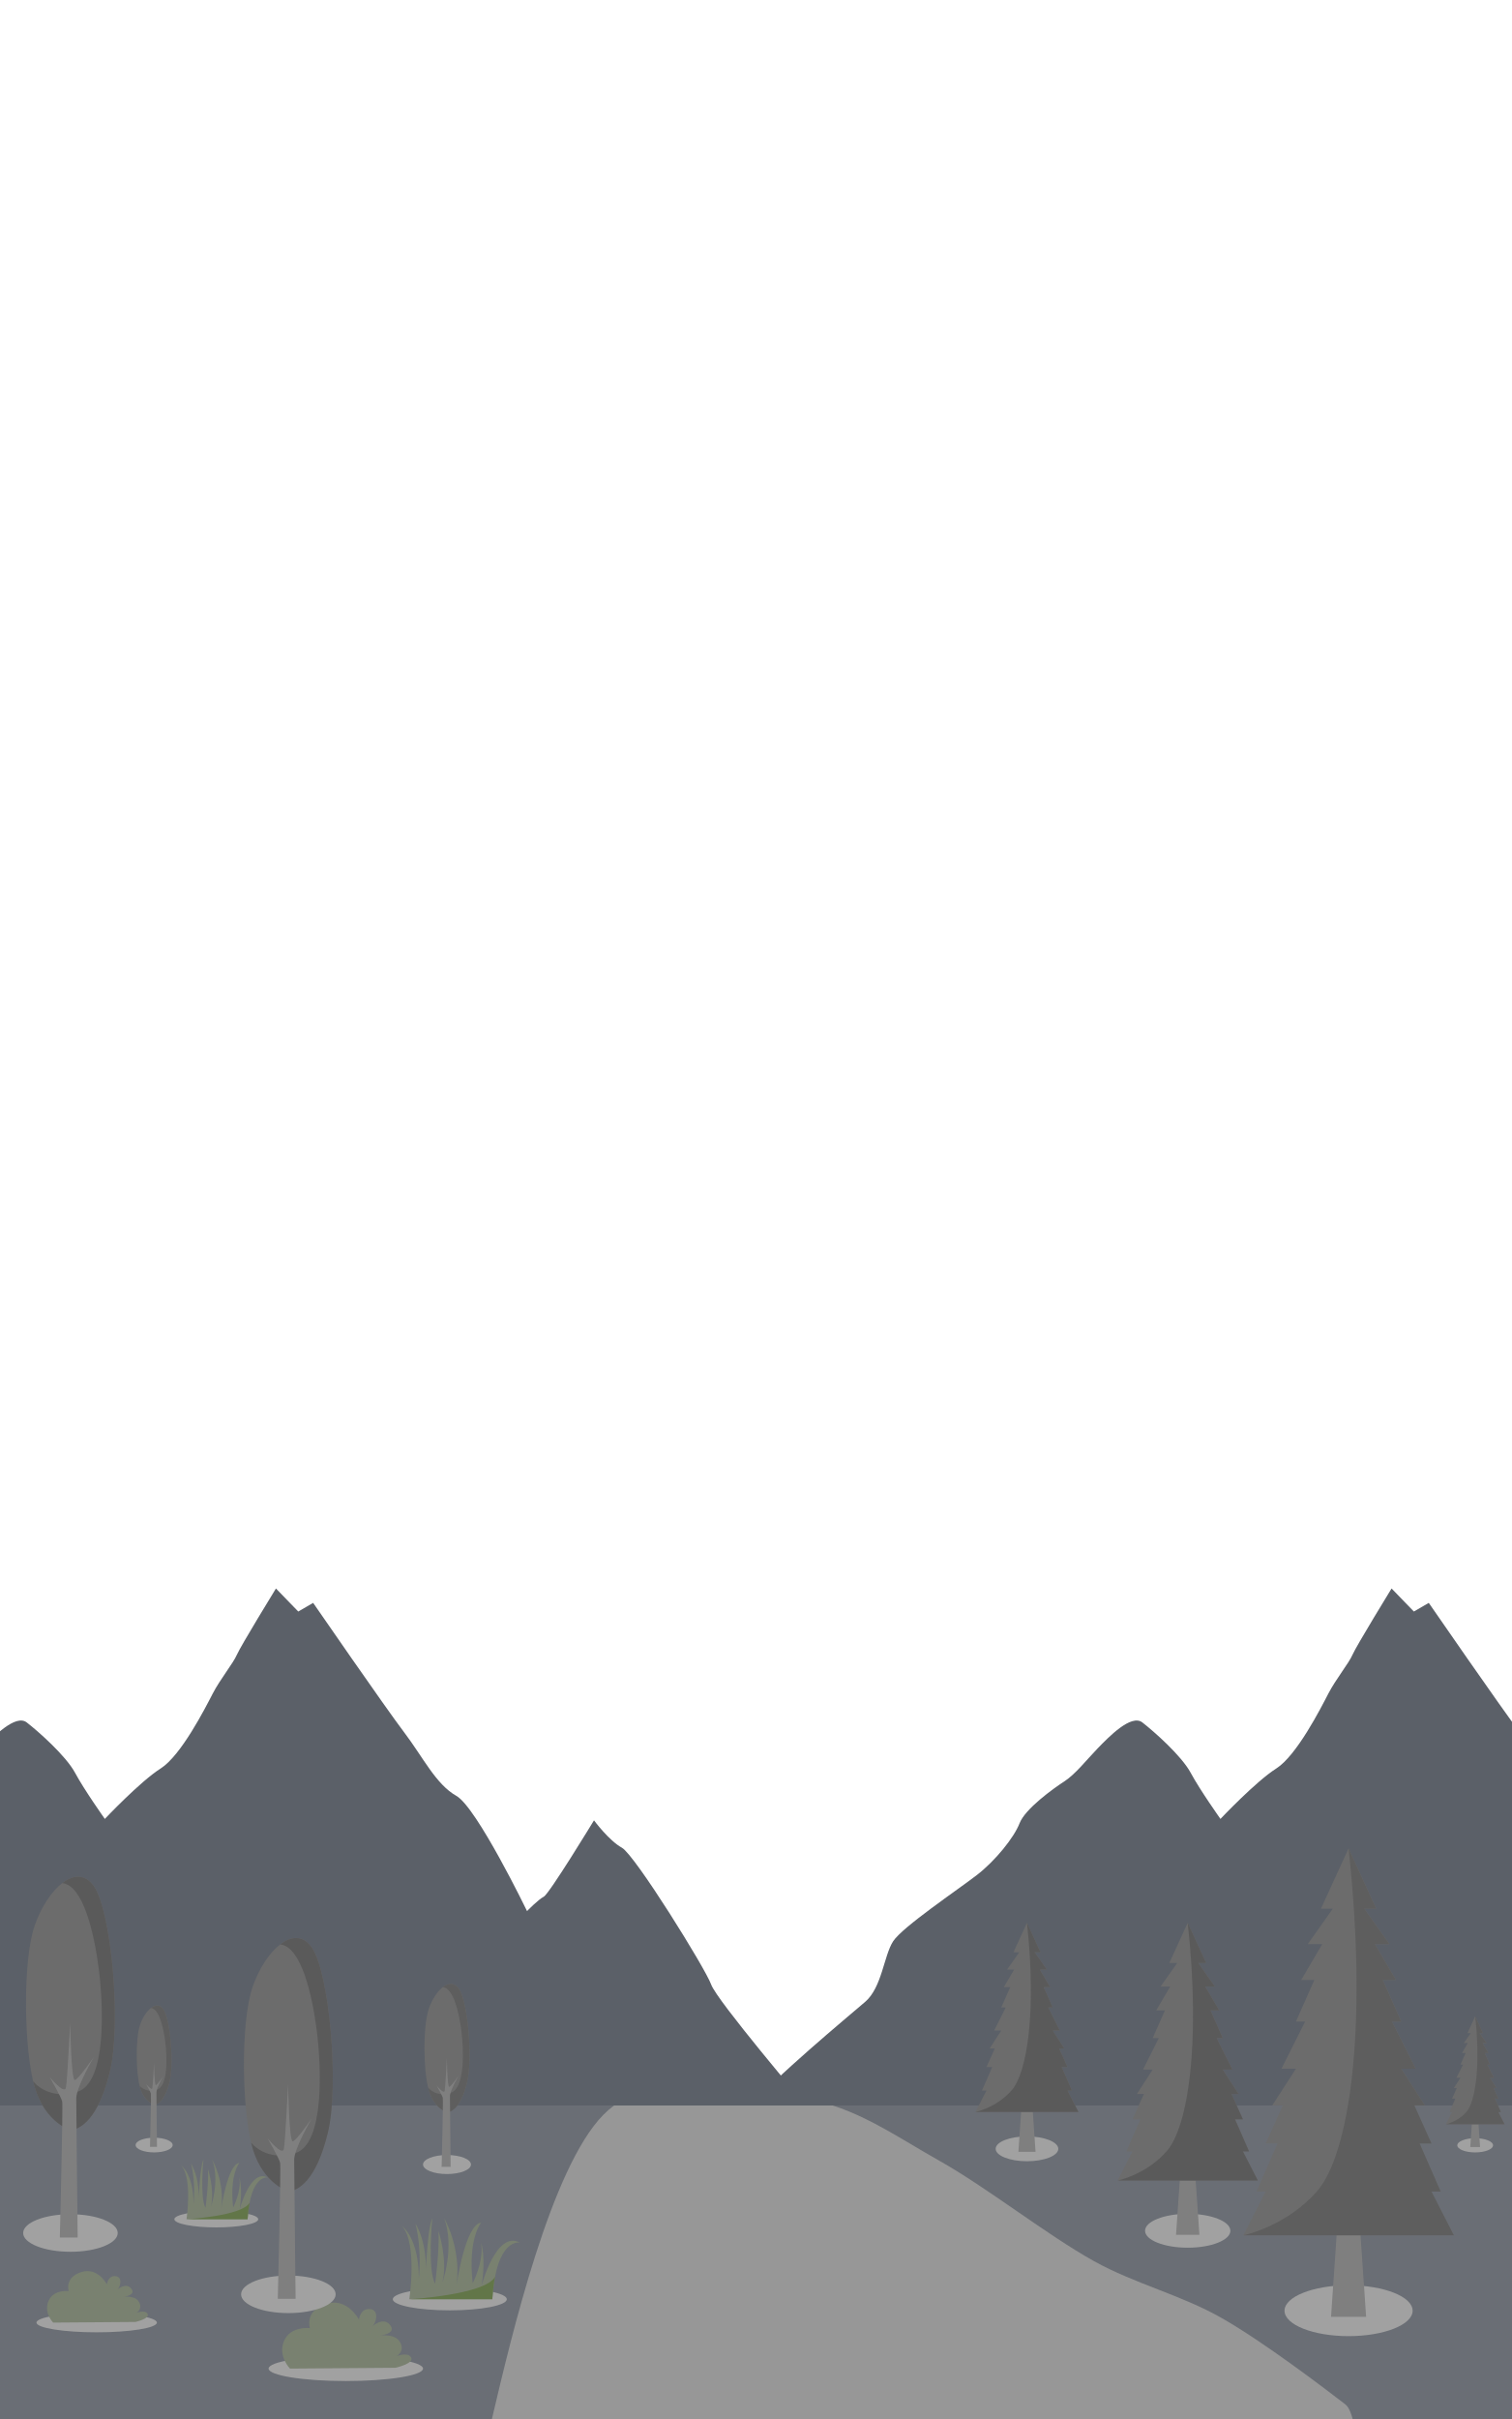
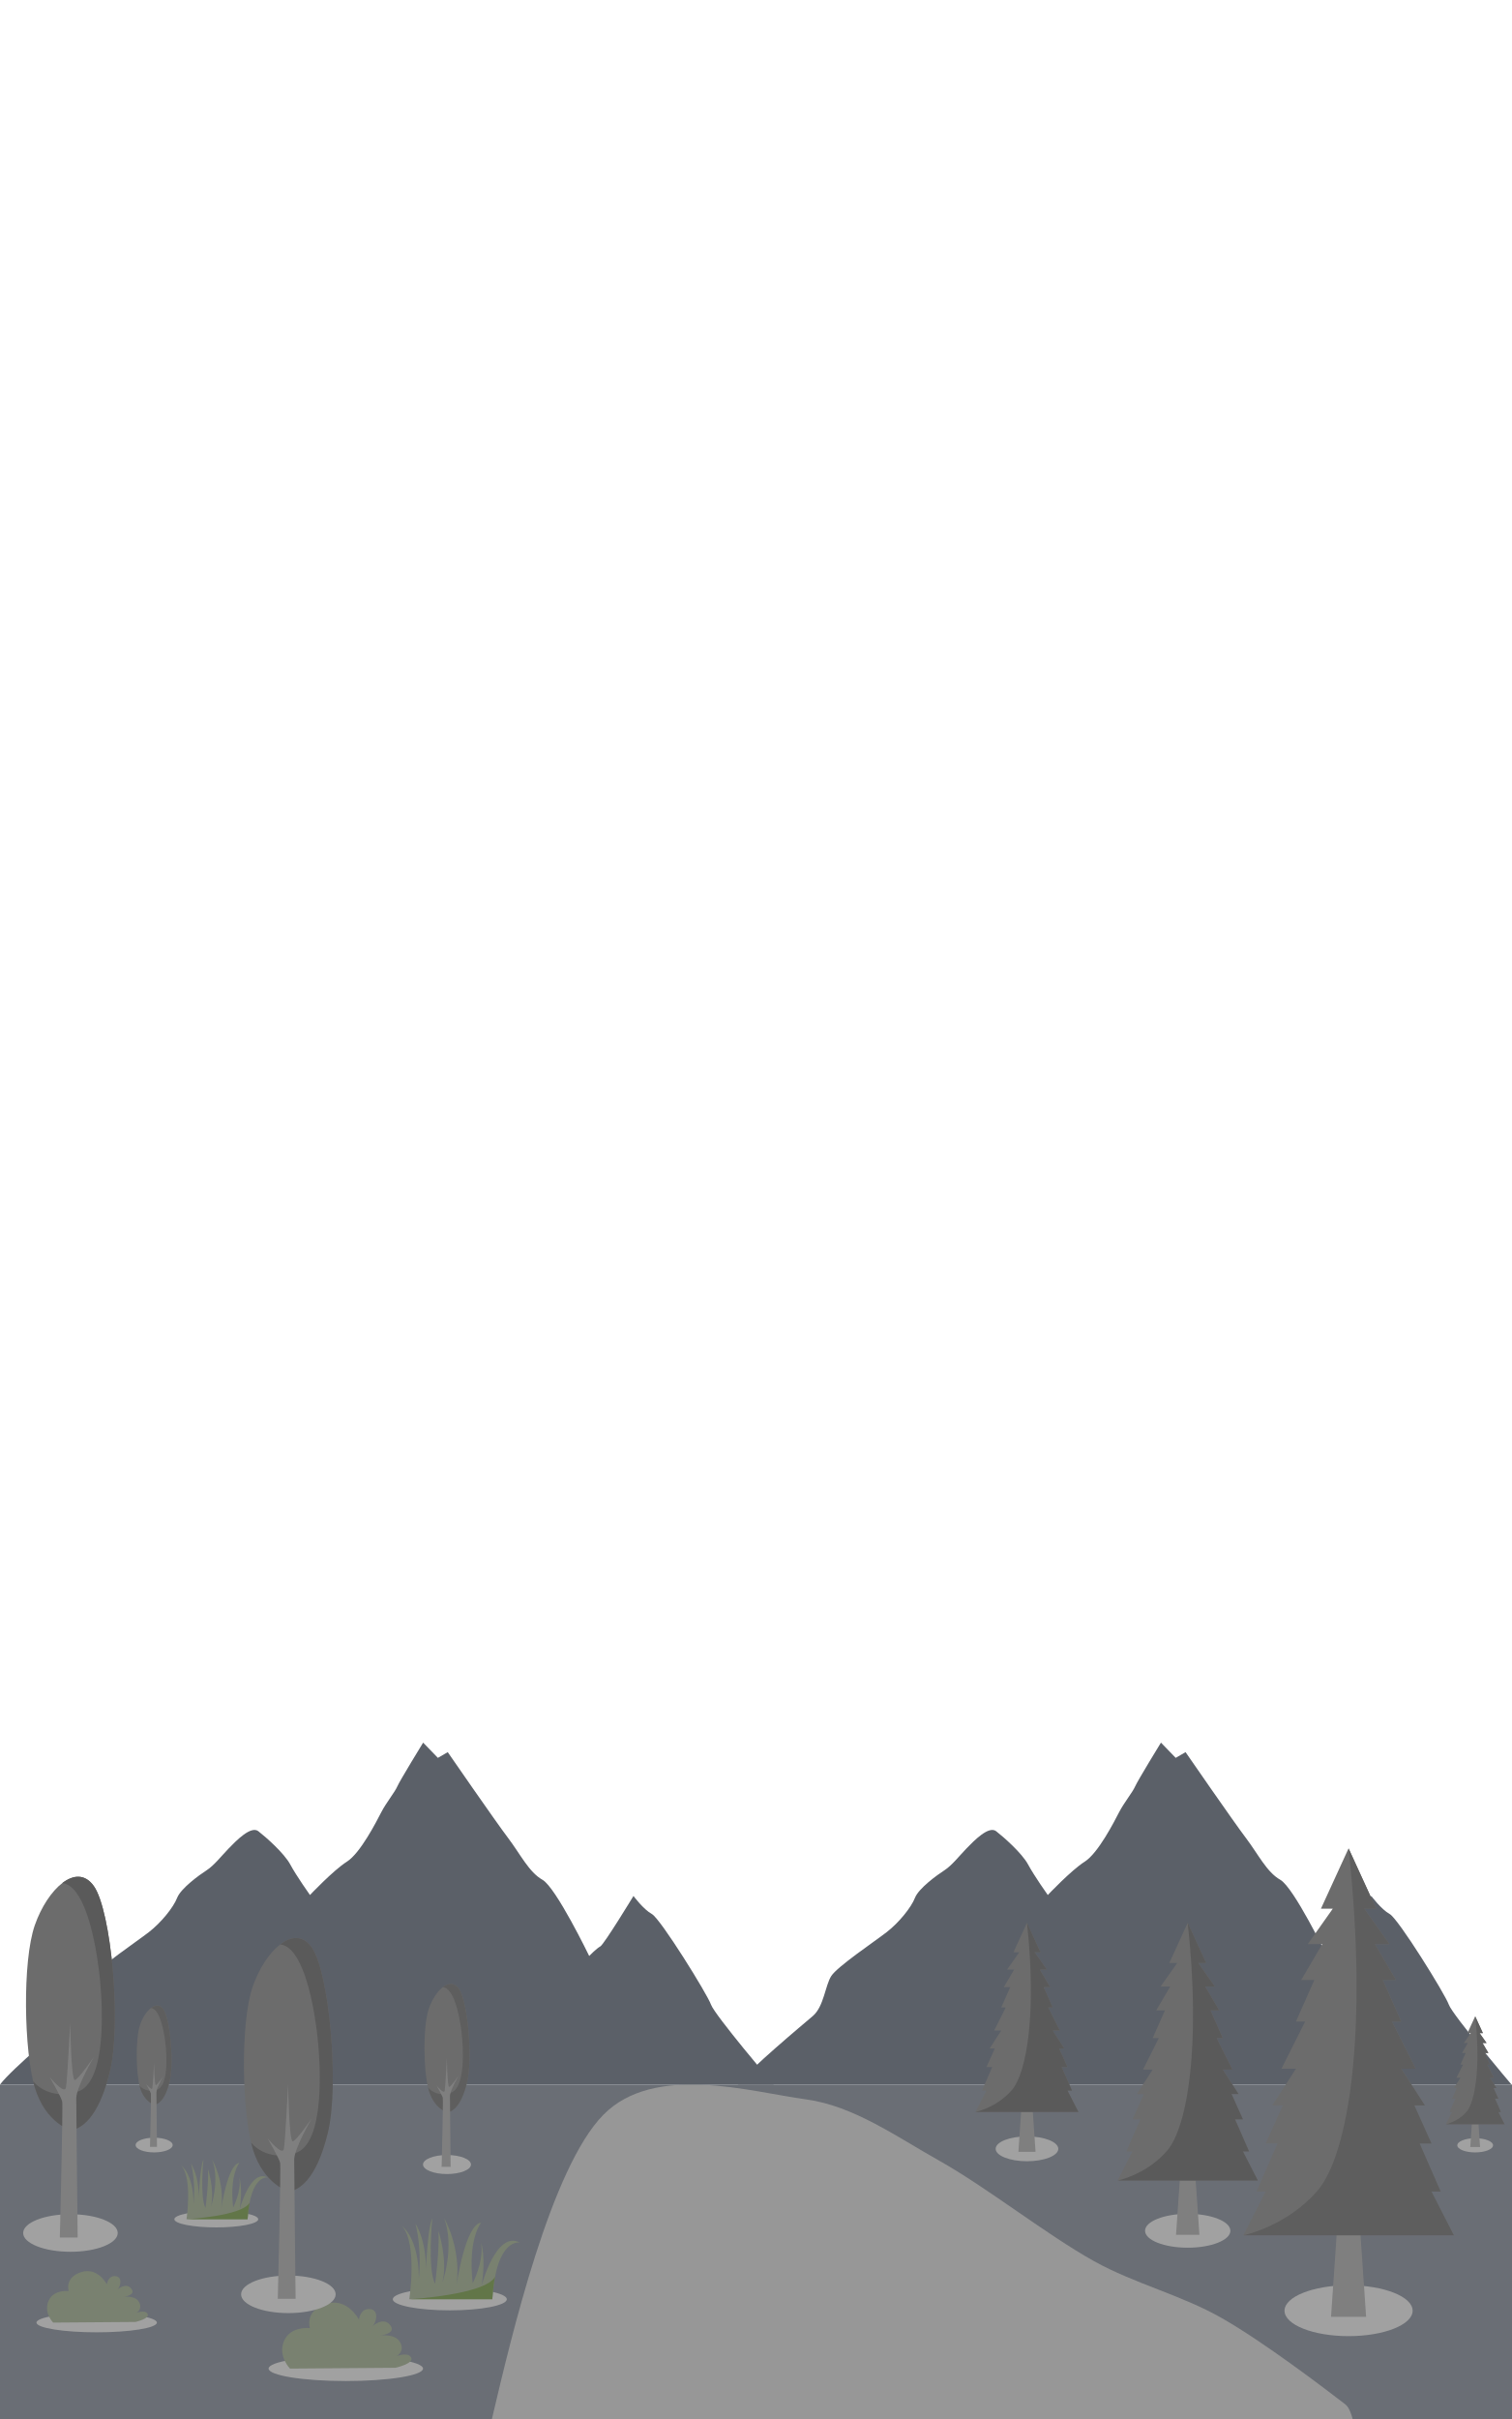
<svg xmlns="http://www.w3.org/2000/svg" width="100%" height="100%" viewBox="0 0 800 1280" version="1.1" xml:space="preserve" style="fill-rule:evenodd;clip-rule:evenodd;stroke-linejoin:round;stroke-miterlimit:2;">
  <g id="night" transform="matrix(0.725811,0,0,0.725811,-10.3839,-488.076)">
    <rect x="0" y="2192.18" width="1125" height="243.822" style="fill:rgb(106,110,117);" />
    <g transform="matrix(1,0,0,1.16145,-16.79,-393.291)">
      <path d="M389.797,2436C404.142,2383.51 432.831,2278.52 471.034,2245.09C508.235,2212.53 578.19,2230.61 619.019,2235.4C653.559,2239.46 684.699,2258.72 716.006,2273.86C750.954,2290.77 794.377,2320.38 828.704,2336.84C858.73,2351.24 892.076,2357.97 921.972,2372.63C952.544,2387.63 996.223,2416.26 1012.14,2426.82C1015.09,2428.78 1016.67,2433.59 1017.47,2436" style="fill:rgb(151,151,151);" />
    </g>
-     <g>
+     <g transform="matrix(0.661352,0,0,0.661352,180.322,732.273)">
      <g transform="matrix(3,0,0,3,-251.024,1830.52)">
        <path d="M0,125.644L284.361,125.644C284.361,125.644 262.661,100.095 261.307,96.246C259.949,92.396 242.771,64.748 239.606,62.998C236.44,61.248 232.825,56.348 232.825,56.348C232.825,56.348 221.974,74.198 220.619,74.897C219.262,75.596 216.55,78.396 216.55,78.396C216.55,78.396 204.344,53.198 199.371,50.398C194.398,47.598 191.231,40.948 186.711,34.998C182.189,29.049 164.56,3.5 164.56,3.5L160.941,5.6L155.517,0C155.517,0 146.927,14 146.023,16.1C145.12,18.2 141.954,22.049 140.147,25.549C138.338,29.049 132.46,40.599 127.487,43.748C122.515,46.898 113.926,55.998 113.926,55.998C113.926,55.998 108.953,48.998 106.692,44.798C104.433,40.598 97.65,34.65 94.938,32.549C92.227,30.449 86.8,36.049 84.087,38.849C81.375,41.649 78.663,45.148 75.951,46.898C73.238,48.648 66.457,53.547 65.1,57.047C63.745,60.547 59.224,66.147 54.702,69.647C50.182,73.147 36.618,82.246 34.357,85.746C32.097,89.246 31.646,96.945 27.576,100.445C23.509,103.945 4.521,119.695 0,125.644" style="fill:rgb(91,96,104);fill-rule:nonzero;" />
      </g>
      <g transform="matrix(3,0,0,3,562.5,1830.52)">
        <path d="M0,125.644L284.361,125.644C284.361,125.644 262.661,100.095 261.307,96.246C259.949,92.396 242.771,64.748 239.606,62.998C236.44,61.248 232.825,56.348 232.825,56.348C232.825,56.348 221.974,74.198 220.619,74.897C219.262,75.596 216.55,78.396 216.55,78.396C216.55,78.396 204.344,53.198 199.371,50.398C194.398,47.598 191.231,40.948 186.711,34.998C182.189,29.049 164.56,3.5 164.56,3.5L160.941,5.6L155.517,0C155.517,0 146.927,14 146.023,16.1C145.12,18.2 141.954,22.049 140.147,25.549C138.338,29.049 132.46,40.599 127.487,43.748C122.515,46.898 113.926,55.998 113.926,55.998C113.926,55.998 108.953,48.998 106.692,44.798C104.433,40.598 97.65,34.65 94.938,32.549C92.227,30.449 86.8,36.049 84.087,38.849C81.375,41.649 78.663,45.148 75.951,46.898C73.238,48.648 66.457,53.547 65.1,57.047C63.745,60.547 59.224,66.147 54.702,69.647C50.182,73.147 36.618,82.246 34.357,85.746C32.097,89.246 31.646,96.945 27.576,100.445C23.509,103.945 4.521,119.695 0,125.644" style="fill:rgb(91,96,104);fill-rule:nonzero;" />
      </g>
    </g>
    <g transform="matrix(1,0,0,1,0,1)">
      <g id="tree3" transform="matrix(0.241691,0,0,0.241691,611.345,2139.54)">
        <g transform="matrix(0,-3,-3,0,628.265,313.028)">
          <path d="M-31.49,-31.49C-38.393,-31.49 -43.99,-17.391 -43.99,0.001C-43.99,17.392 -38.393,31.49 -31.49,31.49C-24.587,31.49 -18.99,17.392 -18.99,0.001C-18.99,-17.391 -24.587,-31.49 -31.49,-31.49" style="fill:rgb(161,161,161);fill-rule:nonzero;" />
        </g>
        <g transform="matrix(3,0,0,3,637.67,416.514)">
          <path d="M0,-80.113L-3.138,-79.707L-6.272,-80.113L-11.76,0L5.488,0L0,-80.113Z" style="fill:rgb(127,127,127);fill-rule:nonzero;" />
        </g>
        <g transform="matrix(3,0,0,3,750.527,-209.803)">
          <path d="M0,147.203L4.527,147.203L-5.821,123.564L0,123.564L-8.411,104.869L-3.235,104.869L-14.878,86.817L-7.763,86.817L-19.406,63.607L-14.878,63.607L-23.935,43.192L-17.466,43.192L-27.817,25.57L-20.699,25.57L-32.99,8.165L-27.17,8.165L-40.754,-21.492L-54.339,8.165L-48.518,8.165L-60.808,25.57L-53.693,25.57L-64.043,43.192L-57.573,43.192L-66.63,63.607L-62.103,63.607L-73.746,86.817L-66.63,86.817L-78.275,104.869L-73.1,104.869L-81.51,123.564L-75.687,123.564L-86.038,147.203L-81.51,147.203L-92.506,168.695L10.998,168.695L0,147.203Z" style="fill:rgb(108,108,108);fill-rule:nonzero;" />
        </g>
        <g transform="matrix(3,0,0,3,783.521,-274.278)">
          <path d="M0,190.187L-10.998,168.695L-6.471,168.695L-16.819,145.056L-10.998,145.056L-19.409,126.361L-14.233,126.361L-25.876,108.309L-18.761,108.309L-30.404,85.099L-25.876,85.099L-34.933,64.684L-28.464,64.684L-38.815,47.062L-31.697,47.062L-43.988,29.657L-38.168,29.657L-51.752,0C-41.968,90.241 -51.755,150.557 -67.036,168.259C-82.317,185.961 -103.504,190.187 -103.504,190.187L0,190.187Z" style="fill:rgb(90,90,90);fill-rule:nonzero;" />
        </g>
      </g>
      <g id="tree2" transform="matrix(0.329327,0,0,0.329327,673.505,2163.57)">
        <g transform="matrix(0,-3,-3,0,628.265,313.028)">
          <path d="M-31.49,-31.49C-38.393,-31.49 -43.99,-17.391 -43.99,0.001C-43.99,17.392 -38.393,31.49 -31.49,31.49C-24.587,31.49 -18.99,17.392 -18.99,0.001C-18.99,-17.391 -24.587,-31.49 -31.49,-31.49" style="fill:rgb(161,161,161);fill-rule:nonzero;" />
        </g>
        <g transform="matrix(3,0,0,3,637.67,416.514)">
          <path d="M0,-80.113L-3.138,-79.707L-6.272,-80.113L-11.76,0L5.488,0L0,-80.113Z" style="fill:rgb(127,127,127);fill-rule:nonzero;" />
        </g>
        <g transform="matrix(3,0,0,3,750.527,-209.803)">
          <path d="M0,147.203L4.527,147.203L-5.821,123.564L0,123.564L-8.411,104.869L-3.235,104.869L-14.878,86.817L-7.763,86.817L-19.406,63.607L-14.878,63.607L-23.935,43.192L-17.466,43.192L-27.817,25.57L-20.699,25.57L-32.99,8.165L-27.17,8.165L-40.754,-21.492L-54.339,8.165L-48.518,8.165L-60.808,25.57L-53.693,25.57L-64.043,43.192L-57.573,43.192L-66.63,63.607L-62.103,63.607L-73.746,86.817L-66.63,86.817L-78.275,104.869L-73.1,104.869L-81.51,123.564L-75.687,123.564L-86.038,147.203L-81.51,147.203L-92.506,168.695L10.998,168.695L0,147.203Z" style="fill:rgb(108,108,108);fill-rule:nonzero;" />
        </g>
        <g transform="matrix(3,0,0,3,783.521,-274.278)">
          <path d="M0,190.187L-10.998,168.695L-6.471,168.695L-16.819,145.056L-10.998,145.056L-19.409,126.361L-14.233,126.361L-25.876,108.309L-18.761,108.309L-30.404,85.099L-25.876,85.099L-34.933,64.684L-28.464,64.684L-38.815,47.062L-31.697,47.062L-43.988,29.657L-38.168,29.657L-51.752,0C-41.968,90.241 -51.755,150.557 -67.036,168.259C-82.317,185.961 -103.504,190.187 -103.504,190.187L0,190.187Z" style="fill:rgb(90,90,90);fill-rule:nonzero;" />
        </g>
      </g>
      <g id="tree1" transform="matrix(0.494391,0,0,0.494391,687.093,2154.59)">
        <g transform="matrix(0,-3,-3,0,628.265,313.028)">
          <path d="M-31.49,-31.49C-38.393,-31.49 -43.99,-17.391 -43.99,0.001C-43.99,17.392 -38.393,31.49 -31.49,31.49C-24.587,31.49 -18.99,17.392 -18.99,0.001C-18.99,-17.391 -24.587,-31.49 -31.49,-31.49" style="fill:rgb(161,161,161);fill-rule:nonzero;" />
        </g>
        <g transform="matrix(3,0,0,3,637.67,416.514)">
          <path d="M0,-80.113L-3.138,-79.707L-6.272,-80.113L-11.76,0L5.488,0L0,-80.113Z" style="fill:rgb(127,127,127);fill-rule:nonzero;" />
        </g>
        <g transform="matrix(3,0,0,3,750.527,-209.803)">
          <path d="M0,147.203L4.527,147.203L-5.821,123.564L0,123.564L-8.411,104.869L-3.235,104.869L-14.878,86.817L-7.763,86.817L-19.406,63.607L-14.878,63.607L-23.935,43.192L-17.466,43.192L-27.817,25.57L-20.699,25.57L-32.99,8.165L-27.17,8.165L-40.754,-21.492L-54.339,8.165L-48.518,8.165L-60.808,25.57L-53.693,25.57L-64.043,43.192L-57.573,43.192L-66.63,63.607L-62.103,63.607L-73.746,86.817L-66.63,86.817L-78.275,104.869L-73.1,104.869L-81.51,123.564L-75.687,123.564L-86.038,147.203L-81.51,147.203L-92.506,168.695L10.998,168.695L0,147.203Z" style="fill:rgb(108,108,108);fill-rule:nonzero;" />
        </g>
        <g transform="matrix(3,0,0,3,783.521,-274.278)">
          <path d="M0,190.187L-10.998,168.695L-6.471,168.695L-16.819,145.056L-10.998,145.056L-19.409,126.361L-14.233,126.361L-25.876,108.309L-18.761,108.309L-30.404,85.099L-25.876,85.099L-34.933,64.684L-28.464,64.684L-38.815,47.062L-31.697,47.062L-43.988,29.657L-38.168,29.657L-51.752,0C-41.968,90.241 -51.755,150.557 -67.036,168.259C-82.317,185.961 -103.504,190.187 -103.504,190.187L0,190.187Z" style="fill:rgb(94,94,94);fill-rule:nonzero;" />
        </g>
      </g>
      <g id="tree11" transform="matrix(0.137969,0,0,0.137969,1003.34,2179.25)">
        <g transform="matrix(0,-3,-3,0,628.265,313.028)">
          <path d="M-31.49,-31.49C-38.393,-31.49 -43.99,-17.391 -43.99,0.001C-43.99,17.392 -38.393,31.49 -31.49,31.49C-24.587,31.49 -18.99,17.392 -18.99,0.001C-18.99,-17.391 -24.587,-31.49 -31.49,-31.49" style="fill:rgb(161,161,161);fill-rule:nonzero;" />
        </g>
        <g transform="matrix(3,0,0,3,637.67,416.514)">
          <path d="M0,-80.113L-3.138,-79.707L-6.272,-80.113L-11.76,0L5.488,0L0,-80.113Z" style="fill:rgb(127,127,127);fill-rule:nonzero;" />
        </g>
        <g transform="matrix(3,0,0,3,750.527,-209.803)">
          <path d="M0,147.203L4.527,147.203L-5.821,123.564L0,123.564L-8.411,104.869L-3.235,104.869L-14.878,86.817L-7.763,86.817L-19.406,63.607L-14.878,63.607L-23.935,43.192L-17.466,43.192L-27.817,25.57L-20.699,25.57L-32.99,8.165L-27.17,8.165L-40.754,-21.492L-54.339,8.165L-48.518,8.165L-60.808,25.57L-53.693,25.57L-64.043,43.192L-57.573,43.192L-66.63,63.607L-62.103,63.607L-73.746,86.817L-66.63,86.817L-78.275,104.869L-73.1,104.869L-81.51,123.564L-75.687,123.564L-86.038,147.203L-81.51,147.203L-92.506,168.695L10.998,168.695L0,147.203Z" style="fill:rgb(108,108,108);fill-rule:nonzero;" />
        </g>
        <g transform="matrix(3,0,0,3,783.521,-274.278)">
          <path d="M0,190.187L-10.998,168.695L-6.471,168.695L-16.819,145.056L-10.998,145.056L-19.409,126.361L-14.233,126.361L-25.876,108.309L-18.761,108.309L-30.404,85.099L-25.876,85.099L-34.933,64.684L-28.464,64.684L-38.815,47.062L-31.697,47.062L-43.988,29.657L-38.168,29.657L-51.752,0C-41.968,90.241 -51.755,150.557 -67.036,168.259C-82.317,185.961 -103.504,190.187 -103.504,190.187L0,190.187Z" style="fill:rgb(94,94,94);fill-rule:nonzero;" />
        </g>
      </g>
      <g transform="matrix(0.779784,0,0,0.779784,9.00772,511.705)">
        <g transform="matrix(0,-0.726453,-0.726453,0,97.2034,2320.02)">
          <path d="M-77.499,-77.499C-84.401,-77.499 -89.997,-42.803 -89.997,0C-89.997,42.801 -84.401,77.499 -77.499,77.499C-70.597,77.499 -65.001,42.801 -65.001,0C-65.001,-42.803 -70.597,-77.499 -77.499,-77.499" style="fill:rgb(161,161,161);fill-rule:nonzero;" />
        </g>
        <g transform="matrix(0.726453,0,0,0.726453,56.5145,2324.05)">
          <path d="M0,71.94C0,71.94 -12.504,59.436 -6.008,44.17C0.487,28.906 19.974,31.34 19.974,31.34C19.974,31.34 14.291,14.096 35.889,7.047C57.488,0 69.18,22.735 69.18,22.735C69.18,22.735 70.316,11.369 80.222,12.18C90.128,12.992 86.393,26.795 82.333,29.717C82.333,29.717 93.539,19.325 100.52,28.256C107.504,37.188 89.965,38.817 89.965,38.817C89.965,38.817 105.555,36.319 110.589,45.603C115.625,54.889 107.016,59.436 107.016,59.436C107.016,59.436 118.546,54.889 121.632,60.897C124.718,66.905 105.88,71.128 105.88,71.128L0,71.94Z" style="fill:rgb(121,129,112);fill-rule:nonzero;" />
        </g>
      </g>
      <g transform="matrix(1,0,0,1,0,-1)">
        <g transform="matrix(0,-0.726453,-0.726453,0,266.476,2342.95)">
          <path d="M-77.499,-77.499C-84.401,-77.499 -89.997,-42.803 -89.997,0C-89.997,42.801 -84.401,77.499 -77.499,77.499C-70.597,77.499 -65.001,42.801 -65.001,0C-65.001,-42.803 -70.597,-77.499 -77.499,-77.499" style="fill:rgb(161,161,161);fill-rule:nonzero;" />
        </g>
        <g transform="matrix(0.726453,0,0,0.726453,225.787,2346.99)">
          <path d="M0,71.94C0,71.94 -12.504,59.436 -6.008,44.17C0.487,28.906 19.974,31.34 19.974,31.34C19.974,31.34 14.291,14.096 35.889,7.047C57.488,0 69.18,22.735 69.18,22.735C69.18,22.735 70.316,11.369 80.222,12.18C90.128,12.992 86.393,26.795 82.333,29.717C82.333,29.717 93.539,19.325 100.52,28.256C107.504,37.188 89.965,38.817 89.965,38.817C89.965,38.817 105.555,36.319 110.589,45.603C115.625,54.889 107.016,59.436 107.016,59.436C107.016,59.436 118.546,54.889 121.632,60.897C124.718,66.905 105.88,71.128 105.88,71.128L0,71.94Z" style="fill:rgb(121,129,112);fill-rule:nonzero;" />
        </g>
      </g>
      <g transform="matrix(0.735646,0,0,0.735646,37.3918,592.974)">
        <g transform="matrix(0,-0.648001,-0.648001,0,183.02,2264.41)">
          <path d="M-64.158,-64.158C-71.061,-64.158 -76.658,-35.434 -76.658,0C-76.658,35.434 -71.061,64.158 -64.158,64.158C-57.255,64.158 -51.658,35.434 -51.658,0C-51.658,-35.434 -57.255,-64.158 -64.158,-64.158" style="fill:rgb(161,161,161);fill-rule:nonzero;" />
        </g>
        <g transform="matrix(0.648001,0,0,0.648001,153.502,2246.89)">
          <path d="M0,91.207C0,91.207 9.469,28.402 -8.204,8.836C-8.204,8.836 10.73,22.091 10.73,67.535C10.73,67.535 14.518,35.976 6.943,6.311C6.943,6.311 21.461,26.509 18.305,70.06C18.305,70.06 19.567,13.886 25.879,0C25.879,0 20.198,57.436 29.034,73.847C29.034,73.847 34.083,37.238 32.821,14.517C32.821,14.517 43.552,46.705 37.239,72.584C37.239,72.584 51.316,32.821 39.229,0C39.229,0 58.556,32.82 53.263,74.478C53.263,74.478 63.118,6.942 80.79,5.049C80.79,5.049 65.643,22.722 71.323,73.215C71.323,73.215 84.283,48.676 80.79,27.489C80.79,27.489 86.403,43.551 81.388,75.74C81.388,75.74 97.832,13.321 124.341,27.489C124.341,27.489 97.832,21.467 93.413,91.207L0,91.207Z" style="fill:rgb(121,129,112);fill-rule:nonzero;" />
        </g>
        <g transform="matrix(0.648001,0,0,0.648001,216.024,2305.99)">
          <path d="M0,-25.308C-10.99,-4.907 -96.483,0 -96.483,0L-3.07,0C-2.444,-9.88 -1.374,-18.237 0,-25.308" style="fill:rgb(98,118,72);fill-rule:nonzero;" />
        </g>
      </g>
      <g transform="matrix(1,0,0,1,0,-1)">
        <g transform="matrix(0,-0.648001,-0.648001,0,342.296,2307.12)">
          <path d="M-64.158,-64.158C-71.061,-64.158 -76.658,-35.434 -76.658,0C-76.658,35.434 -71.061,64.158 -64.158,64.158C-57.255,64.158 -51.658,35.434 -51.658,0C-51.658,-35.434 -57.255,-64.158 -64.158,-64.158" style="fill:rgb(161,161,161);fill-rule:nonzero;" />
        </g>
        <g transform="matrix(0.648001,0,0,0.648001,312.778,2289.59)">
          <path d="M0,91.207C0,91.207 9.469,28.402 -8.204,8.836C-8.204,8.836 10.73,22.091 10.73,67.535C10.73,67.535 14.518,35.976 6.943,6.311C6.943,6.311 21.461,26.509 18.305,70.06C18.305,70.06 19.567,13.886 25.879,0C25.879,0 20.198,57.436 29.034,73.847C29.034,73.847 34.083,37.238 32.821,14.517C32.821,14.517 43.552,46.705 37.239,72.584C37.239,72.584 51.316,32.821 39.229,0C39.229,0 58.556,32.82 53.263,74.478C53.263,74.478 63.118,6.942 80.79,5.049C80.79,5.049 65.643,22.722 71.323,73.215C71.323,73.215 84.283,48.676 80.79,27.489C80.79,27.489 86.403,43.551 81.388,75.74C81.388,75.74 97.832,13.321 124.341,27.489C124.341,27.489 97.832,21.467 93.413,91.207L0,91.207Z" style="fill:rgb(121,129,112);fill-rule:nonzero;" />
        </g>
        <g transform="matrix(0.648001,0,0,0.648001,375.299,2348.69)">
          <path d="M0,-25.308C-10.99,-4.907 -96.483,0 -96.483,0L-3.07,0C-2.444,-9.88 -1.374,-18.237 0,-25.308" style="fill:rgb(98,118,72);fill-rule:nonzero;" />
        </g>
      </g>
      <g transform="matrix(1,0,0,1,0,-1)">
        <g transform="matrix(0,-1.09477,-1.09477,0,65.675,2265.93)">
          <path d="M-31.491,-31.491C-38.394,-31.491 -43.991,-17.392 -43.991,0C-43.991,17.392 -38.394,31.491 -31.491,31.491C-24.588,31.491 -18.991,17.392 -18.991,0C-18.991,-17.392 -24.588,-31.491 -31.491,-31.491" style="fill:rgb(161,161,161);fill-rule:nonzero;" />
        </g>
        <g transform="matrix(1.09477,0,0,1.09477,66.3606,2029.56)">
          <path d="M0,179.107C0,179.107 -17.121,174.505 -24.363,150.482C-31.603,126.457 -32.749,66.453 -24.363,42.427C-15.977,18.401 3.368,0 14.951,16.357C26.533,32.716 33.545,108.056 25.558,140.257C17.571,172.463 5.99,177.576 0,179.107" style="fill:rgb(108,108,108);fill-rule:nonzero;" />
        </g>
        <g transform="matrix(1.09477,0,0,1.09477,59.7081,2218.78)">
          <path d="M0,-158.449C14.124,-156.953 21.37,-124.437 24.369,-100.939C27.369,-77.439 29.735,-25.627 10.109,-19.496C-9.33,-13.424 -19.196,-26.241 -19.381,-26.485C-19.032,-25.02 -18.67,-23.626 -18.286,-22.353C-11.044,1.67 6.077,6.272 6.077,6.272C12.067,4.74 23.648,-0.372 31.635,-32.578C39.622,-64.779 32.609,-140.119 21.027,-156.479C15.19,-164.721 7.383,-164.131 0,-158.449" style="fill:rgb(90,90,90);fill-rule:nonzero;" />
        </g>
        <g transform="matrix(1.09477,0,0,1.09477,57.9499,2146.95)">
          <path d="M0,143.172C0,143.172 2.188,55.534 1.561,52.591C0.937,49.642 -6.868,36.18 -6.868,36.18C-6.868,36.18 3.125,48.382 4.061,43.335C4.999,38.286 6.871,0 6.871,0C6.871,0 7.495,38.706 9.992,38.286C12.491,37.865 22.794,22.718 22.794,22.718C22.794,22.718 10.928,42.915 10.928,50.486C10.928,58.058 11.868,143.172 11.868,143.172L0,143.172Z" style="fill:rgb(127,127,127);fill-rule:nonzero;" />
        </g>
      </g>
      <g transform="matrix(1,0,0,1,0,-1)">
        <g transform="matrix(0,-1.09477,-1.09477,0,224.595,2310.63)">
          <path d="M-31.491,-31.491C-38.394,-31.491 -43.991,-17.392 -43.991,0C-43.991,17.392 -38.394,31.491 -31.491,31.491C-24.588,31.491 -18.991,17.392 -18.991,0C-18.991,-17.392 -24.588,-31.491 -31.491,-31.491" style="fill:rgb(161,161,161);fill-rule:nonzero;" />
        </g>
        <g transform="matrix(1.09477,0,0,1.09477,225.28,2074.26)">
          <path d="M0,179.107C0,179.107 -17.121,174.505 -24.363,150.482C-31.603,126.457 -32.749,66.453 -24.363,42.427C-15.977,18.401 3.368,0 14.951,16.357C26.533,32.716 33.545,108.056 25.558,140.257C17.571,172.463 5.99,177.576 0,179.107" style="fill:rgb(108,108,108);fill-rule:nonzero;" />
        </g>
        <g transform="matrix(1.09477,0,0,1.09477,218.628,2263.48)">
          <path d="M0,-158.449C14.124,-156.953 21.37,-124.437 24.369,-100.939C27.369,-77.439 29.735,-25.627 10.109,-19.496C-9.33,-13.424 -19.196,-26.241 -19.381,-26.485C-19.032,-25.02 -18.67,-23.626 -18.286,-22.353C-11.044,1.67 6.077,6.272 6.077,6.272C12.067,4.74 23.648,-0.372 31.635,-32.578C39.622,-64.779 32.609,-140.119 21.027,-156.479C15.19,-164.721 7.383,-164.131 0,-158.449" style="fill:rgb(90,90,90);fill-rule:nonzero;" />
        </g>
        <g transform="matrix(1.09477,0,0,1.09477,216.87,2191.66)">
          <path d="M0,143.172C0,143.172 2.188,55.534 1.561,52.591C0.937,49.642 -6.868,36.18 -6.868,36.18C-6.868,36.18 3.125,48.382 4.061,43.335C4.999,38.286 6.871,0 6.871,0C6.871,0 7.495,38.706 9.992,38.286C12.491,37.865 22.794,22.718 22.794,22.718C22.794,22.718 10.928,42.915 10.928,50.486C10.928,58.058 11.868,143.172 11.868,143.172L0,143.172Z" style="fill:rgb(127,127,127);fill-rule:nonzero;" />
        </g>
      </g>
      <g transform="matrix(0.507068,0,0,0.507068,226.372,1060.35)">
        <g transform="matrix(0,-1.09477,-1.09477,0,224.595,2310.63)">
          <path d="M-31.491,-31.491C-38.394,-31.491 -43.991,-17.392 -43.991,0C-43.991,17.392 -38.394,31.491 -31.491,31.491C-24.588,31.491 -18.991,17.392 -18.991,0C-18.991,-17.392 -24.588,-31.491 -31.491,-31.491" style="fill:rgb(161,161,161);fill-rule:nonzero;" />
        </g>
        <g transform="matrix(1.09477,0,0,1.09477,225.28,2074.26)">
          <path d="M0,179.107C0,179.107 -17.121,174.505 -24.363,150.482C-31.603,126.457 -32.749,66.453 -24.363,42.427C-15.977,18.401 3.368,0 14.951,16.357C26.533,32.716 33.545,108.056 25.558,140.257C17.571,172.463 5.99,177.576 0,179.107" style="fill:rgb(108,108,108);fill-rule:nonzero;" />
        </g>
        <g transform="matrix(1.09477,0,0,1.09477,218.628,2263.48)">
          <path d="M0,-158.449C14.124,-156.953 21.37,-124.437 24.369,-100.939C27.369,-77.439 29.735,-25.627 10.109,-19.496C-9.33,-13.424 -19.196,-26.241 -19.381,-26.485C-19.032,-25.02 -18.67,-23.626 -18.286,-22.353C-11.044,1.67 6.077,6.272 6.077,6.272C12.067,4.74 23.648,-0.372 31.635,-32.578C39.622,-64.779 32.609,-140.119 21.027,-156.479C15.19,-164.721 7.383,-164.131 0,-158.449" style="fill:rgb(94,94,94);fill-rule:nonzero;" />
        </g>
        <g transform="matrix(1.09477,0,0,1.09477,216.87,2191.66)">
          <path d="M0,143.172C0,143.172 2.188,55.534 1.561,52.591C0.937,49.642 -6.868,36.18 -6.868,36.18C-6.868,36.18 3.125,48.382 4.061,43.335C4.999,38.286 6.871,0 6.871,0C6.871,0 7.495,38.706 9.992,38.286C12.491,37.865 22.794,22.718 22.794,22.718C22.794,22.718 10.928,42.915 10.928,50.486C10.928,58.058 11.868,143.172 11.868,143.172L0,143.172Z" style="fill:rgb(127,127,127);fill-rule:nonzero;" />
        </g>
      </g>
      <g transform="matrix(0.391686,0,0,0.391686,38.7385,1316.74)">
        <g transform="matrix(0,-1.09477,-1.09477,0,224.595,2310.63)">
          <path d="M-31.491,-31.491C-38.394,-31.491 -43.991,-17.392 -43.991,0C-43.991,17.392 -38.394,31.491 -31.491,31.491C-24.588,31.491 -18.991,17.392 -18.991,0C-18.991,-17.392 -24.588,-31.491 -31.491,-31.491" style="fill:rgb(161,161,161);fill-rule:nonzero;" />
        </g>
        <g transform="matrix(1.09477,0,0,1.09477,225.28,2074.26)">
          <path d="M0,179.107C0,179.107 -17.121,174.505 -24.363,150.482C-31.603,126.457 -32.749,66.453 -24.363,42.427C-15.977,18.401 3.368,0 14.951,16.357C26.533,32.716 33.545,108.056 25.558,140.257C17.571,172.463 5.99,177.576 0,179.107" style="fill:rgb(108,108,108);fill-rule:nonzero;" />
        </g>
        <g transform="matrix(1.09477,0,0,1.09477,218.628,2263.48)">
          <path d="M0,-158.449C14.124,-156.953 21.37,-124.437 24.369,-100.939C27.369,-77.439 29.735,-25.627 10.109,-19.496C-9.33,-13.424 -19.196,-26.241 -19.381,-26.485C-19.032,-25.02 -18.67,-23.626 -18.286,-22.353C-11.044,1.67 6.077,6.272 6.077,6.272C12.067,4.74 23.648,-0.372 31.635,-32.578C39.622,-64.779 32.609,-140.119 21.027,-156.479C15.19,-164.721 7.383,-164.131 0,-158.449" style="fill:rgb(94,94,94);fill-rule:nonzero;" />
        </g>
        <g transform="matrix(1.09477,0,0,1.09477,216.87,2191.66)">
          <path d="M0,143.172C0,143.172 2.188,55.534 1.561,52.591C0.937,49.642 -6.868,36.18 -6.868,36.18C-6.868,36.18 3.125,48.382 4.061,43.335C4.999,38.286 6.871,0 6.871,0C6.871,0 7.495,38.706 9.992,38.286C12.491,37.865 22.794,22.718 22.794,22.718C22.794,22.718 10.928,42.915 10.928,50.486C10.928,58.058 11.868,143.172 11.868,143.172L0,143.172Z" style="fill:rgb(127,127,127);fill-rule:nonzero;" />
        </g>
      </g>
    </g>
  </g>
</svg>
